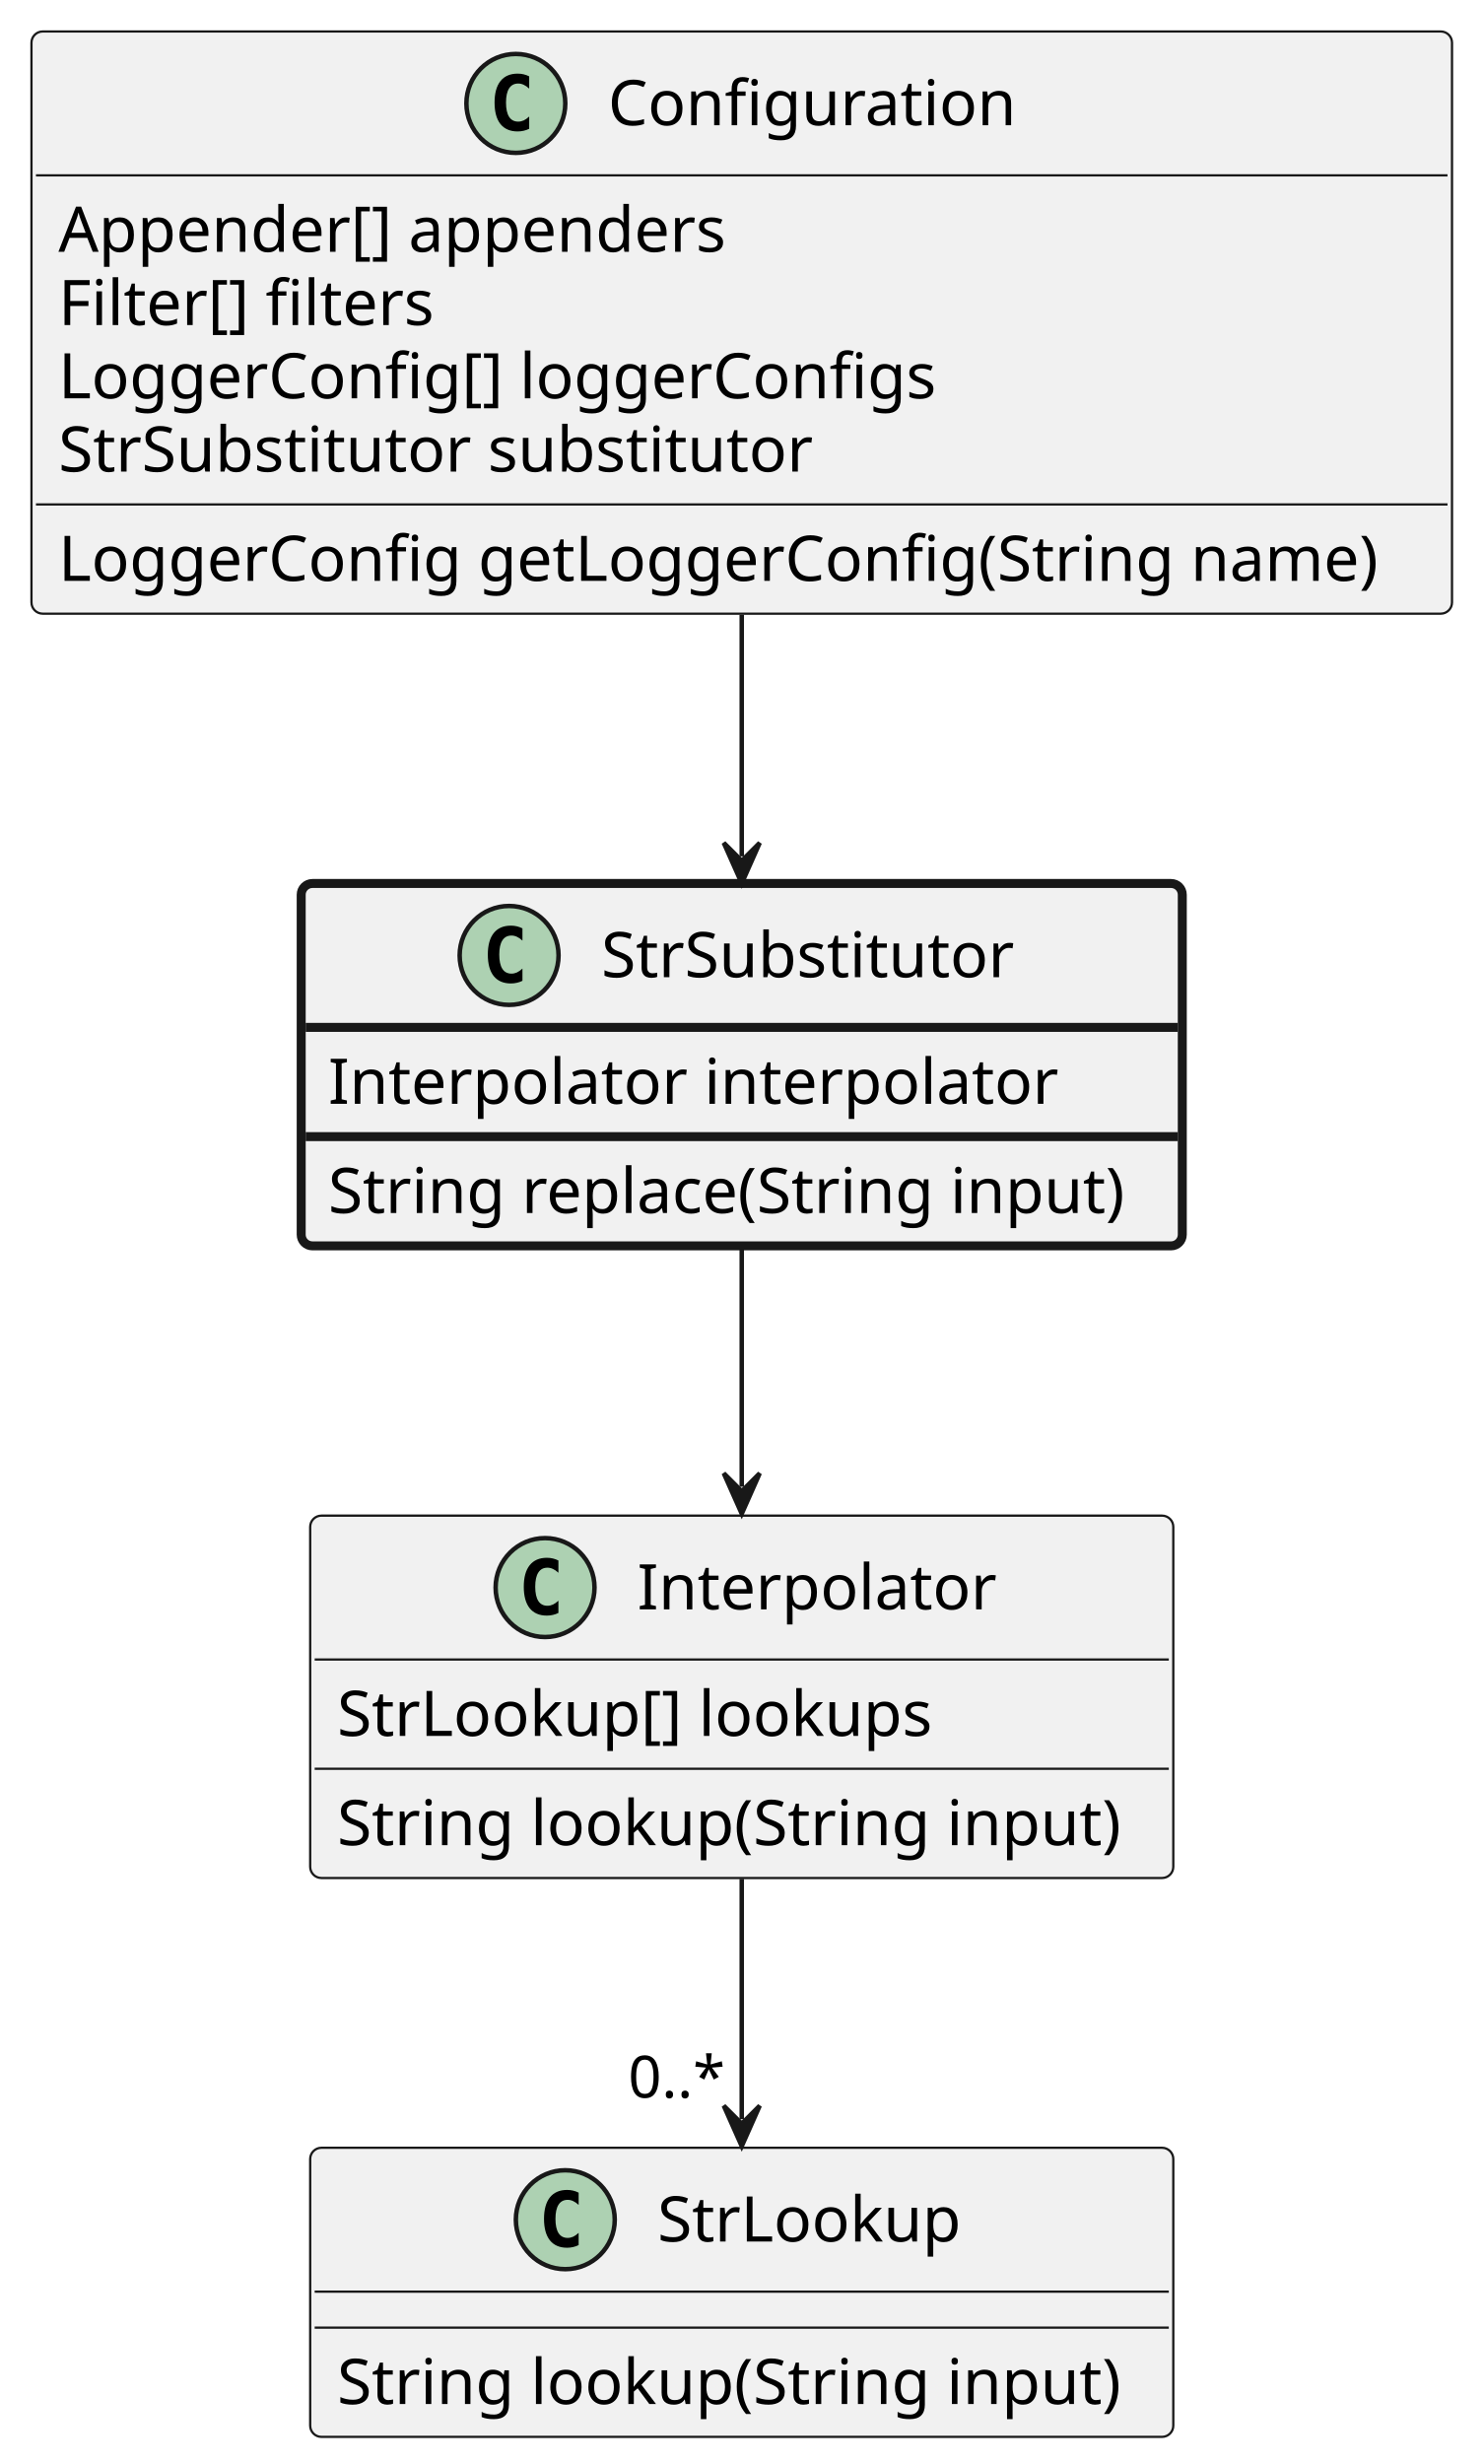
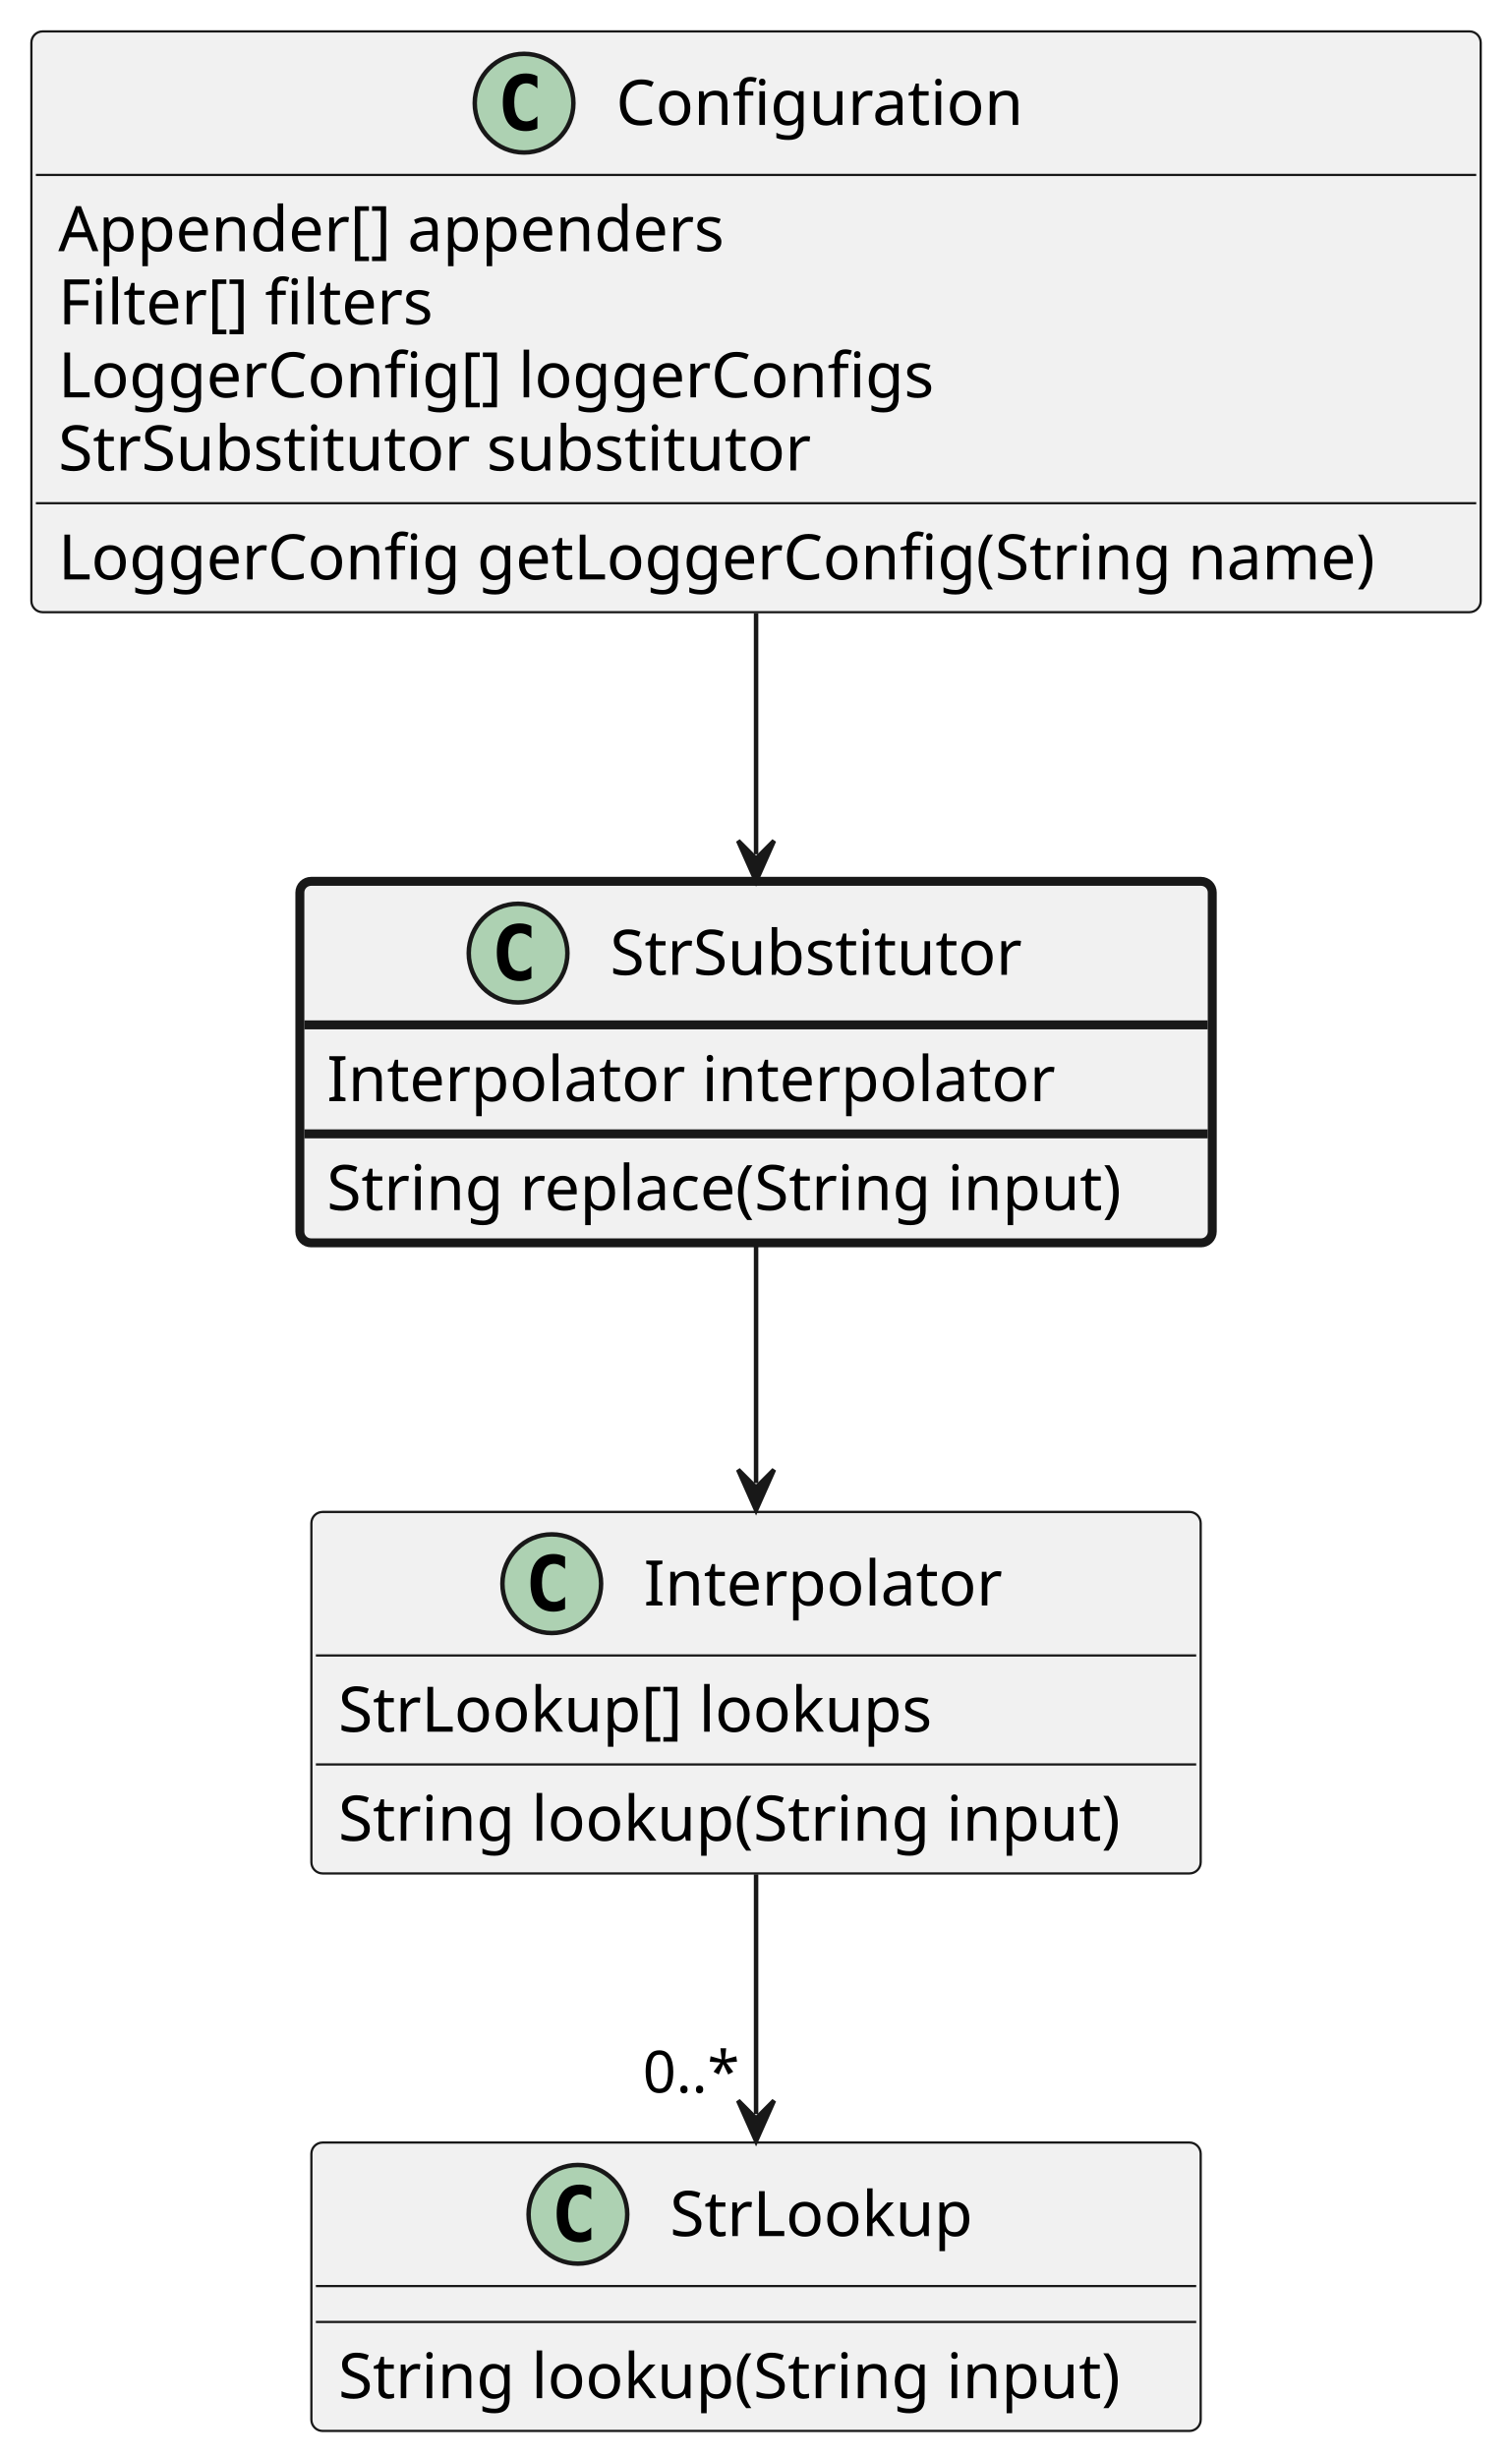
- <svg xmlns="http://www.w3.org/2000/svg" contentStyleType="text/css" height="548px" preserveAspectRatio="none" style="width:330px;height:548px;background:#FFFFFF;" version="1.1" viewBox="0 0 330 548" width="330px" zoomAndPan="magnify">
+ <svg xmlns="http://www.w3.org/2000/svg" contentStyleType="text/css" data-diagram-type="CLASS" height="548px" preserveAspectRatio="none" style="width:337px;height:548px;background:#FFFFFF;" version="1.1" viewBox="0 0 337 548" width="337px" zoomAndPan="magnify">
  <defs />
  <g>
-     <g id="elem_Configuration">
-       <rect codeLine="1" fill="#F1F1F1" height="129.484" id="Configuration" rx="2.5" ry="2.5" style="stroke:#181818;stroke-width:0.5;" width="316" x="7" y="7" />
-       <ellipse cx="114.75" cy="23" fill="#ADD1B2" rx="11" ry="11" style="stroke:#181818;stroke-width:1.0;" />
-       <path d="M117.719,28.641 Q117.141,28.938 116.5,29.078 Q115.859,29.234 115.156,29.234 Q112.656,29.234 111.328,27.594 Q110.016,25.938 110.016,22.812 Q110.016,19.688 111.328,18.031 Q112.656,16.375 115.156,16.375 Q115.859,16.375 116.5,16.531 Q117.156,16.688 117.719,16.984 L117.719,19.703 Q117.094,19.125 116.5,18.859 Q115.906,18.578 115.281,18.578 Q113.938,18.578 113.25,19.656 Q112.562,20.719 112.562,22.812 Q112.562,24.906 113.25,25.984 Q113.938,27.047 115.281,27.047 Q115.906,27.047 116.5,26.781 Q117.094,26.5 117.719,25.922 L117.719,28.641 Z " fill="#000000" />
-       <text fill="#000000" font-family="sans-serif" font-size="14" lengthAdjust="spacing" textLength="92" x="135.25" y="27.847">Configuration</text>
-       <line style="stroke:#181818;stroke-width:0.5;" x1="8" x2="322" y1="39" y2="39" />
-       <text fill="#000000" font-family="sans-serif" font-size="14" lengthAdjust="spacing" textLength="157" x="13" y="55.995">Appender[] appenders</text>
-       <text fill="#000000" font-family="sans-serif" font-size="14" lengthAdjust="spacing" textLength="84" x="13" y="72.292">Filter[] filters</text>
-       <text fill="#000000" font-family="sans-serif" font-size="14" lengthAdjust="spacing" textLength="202" x="13" y="88.589">LoggerConfig[] loggerConfigs</text>
-       <text fill="#000000" font-family="sans-serif" font-size="14" lengthAdjust="spacing" textLength="174" x="13" y="104.886">StrSubstitutor substitutor</text>
-       <line style="stroke:#181818;stroke-width:0.5;" x1="8" x2="322" y1="112.188" y2="112.188" />
-       <text fill="#000000" font-family="sans-serif" font-size="14" lengthAdjust="spacing" textLength="304" x="13" y="129.183">LoggerConfig getLoggerConfig(String name)</text>
+     <g class="entity" data-entity="Configuration" data-source-line="1" data-uid="ent0002" id="entity_Configuration">
+       <rect fill="#F1F1F1" height="129.484" rx="2.5" ry="2.5" style="stroke:#181818;stroke-width:0.5;" width="323.151" x="7" y="7" />
+       <ellipse cx="116.853" cy="23" fill="#ADD1B2" rx="11" ry="11" style="stroke:#181818;stroke-width:1;" />
+       <path d="M119.822,28.641 Q119.244,28.938 118.603,29.078 Q117.963,29.234 117.26,29.234 Q114.76,29.234 113.432,27.594 Q112.119,25.938 112.119,22.812 Q112.119,19.688 113.432,18.031 Q114.76,16.375 117.26,16.375 Q117.963,16.375 118.603,16.531 Q119.26,16.688 119.822,16.984 L119.822,19.703 Q119.197,19.125 118.603,18.859 Q118.01,18.578 117.385,18.578 Q116.041,18.578 115.353,19.656 Q114.666,20.719 114.666,22.812 Q114.666,24.906 115.353,25.984 Q116.041,27.047 117.385,27.047 Q118.01,27.047 118.603,26.781 Q119.197,26.5 119.822,25.922 L119.822,28.641 Z " fill="#000000" />
+       <text fill="#000000" font-family="sans-serif" font-size="14" lengthAdjust="spacing" textLength="94.944" x="137.353" y="27.847">Configuration</text>
+       <line style="stroke:#181818;stroke-width:0.5;" x1="8" x2="329.151" y1="39" y2="39" />
+       <text fill="#000000" font-family="sans-serif" font-size="14" lengthAdjust="spacing" textLength="157.856" x="13" y="55.995">Appender[] appenders</text>
+       <text fill="#000000" font-family="sans-serif" font-size="14" lengthAdjust="spacing" textLength="90.925" x="13" y="72.292">Filter[] filters</text>
+       <text fill="#000000" font-family="sans-serif" font-size="14" lengthAdjust="spacing" textLength="205.611" x="13" y="88.589">LoggerConfig[] loggerConfigs</text>
+       <text fill="#000000" font-family="sans-serif" font-size="14" lengthAdjust="spacing" textLength="177.974" x="13" y="104.886">StrSubstitutor substitutor</text>
+       <line style="stroke:#181818;stroke-width:0.5;" x1="8" x2="329.151" y1="112.188" y2="112.188" />
+       <text fill="#000000" font-family="sans-serif" font-size="14" lengthAdjust="spacing" textLength="311.151" x="13" y="129.183">LoggerConfig getLoggerConfig(String name)</text>
    </g>
-     <g id="elem_StrSubstitutor">
-       <rect codeLine="11" fill="#F1F1F1" height="80.594" id="StrSubstitutor" rx="2.5" ry="2.5" style="stroke:#181818;stroke-width:2.0;" width="196" x="67" y="196.49" />
-       <ellipse cx="113.25" cy="212.49" fill="#ADD1B2" rx="11" ry="11" style="stroke:#181818;stroke-width:1.0;" />
-       <path d="M116.219,218.131 Q115.641,218.428 115,218.568 Q114.359,218.724 113.656,218.724 Q111.156,218.724 109.828,217.084 Q108.516,215.428 108.516,212.303 Q108.516,209.178 109.828,207.521 Q111.156,205.865 113.656,205.865 Q114.359,205.865 115,206.021 Q115.656,206.178 116.219,206.474 L116.219,209.193 Q115.594,208.615 115,208.349 Q114.406,208.068 113.781,208.068 Q112.438,208.068 111.75,209.146 Q111.062,210.209 111.062,212.303 Q111.062,214.396 111.75,215.474 Q112.438,216.537 113.781,216.537 Q114.406,216.537 115,216.271 Q115.594,215.99 116.219,215.412 L116.219,218.131 Z " fill="#000000" />
-       <text fill="#000000" font-family="sans-serif" font-size="14" lengthAdjust="spacing" textLength="95" x="133.75" y="217.337">StrSubstitutor</text>
-       <line style="stroke:#181818;stroke-width:2.0;" x1="68" x2="262" y1="228.49" y2="228.49" />
-       <text fill="#000000" font-family="sans-serif" font-size="14" lengthAdjust="spacing" textLength="162" x="73" y="245.485">Interpolator interpolator</text>
-       <line style="stroke:#181818;stroke-width:2.0;" x1="68" x2="262" y1="252.787" y2="252.787" />
-       <text fill="#000000" font-family="sans-serif" font-size="14" lengthAdjust="spacing" textLength="184" x="73" y="269.782">String replace(String input)</text>
+     <g class="entity" data-entity="StrSubstitutor" data-source-line="9" data-uid="ent0003" id="entity_StrSubstitutor">
+       <rect fill="#F1F1F1" height="80.594" rx="2.5" ry="2.5" style="stroke:#181818;stroke-width:2;" width="203.434" x="66.86" y="196.49" />
+       <ellipse cx="115.515" cy="212.49" fill="#ADD1B2" rx="11" ry="11" style="stroke:#181818;stroke-width:1;" />
+       <path d="M118.484,218.131 Q117.905,218.428 117.265,218.568 Q116.624,218.724 115.921,218.724 Q113.421,218.724 112.093,217.084 Q110.78,215.428 110.78,212.303 Q110.78,209.178 112.093,207.521 Q113.421,205.865 115.921,205.865 Q116.624,205.865 117.265,206.021 Q117.921,206.178 118.484,206.474 L118.484,209.193 Q117.859,208.615 117.265,208.349 Q116.671,208.068 116.046,208.068 Q114.702,208.068 114.015,209.146 Q113.327,210.209 113.327,212.303 Q113.327,214.396 114.015,215.474 Q114.702,216.537 116.046,216.537 Q116.671,216.537 117.265,216.271 Q117.859,215.99 118.484,215.412 L118.484,218.131 Z " fill="#000000" />
+       <text fill="#000000" font-family="sans-serif" font-size="14" lengthAdjust="spacing" textLength="97.624" x="136.015" y="217.337">StrSubstitutor</text>
+       <line style="stroke:#181818;stroke-width:2;" x1="67.86" x2="269.294" y1="228.49" y2="228.49" />
+       <text fill="#000000" font-family="sans-serif" font-size="14" lengthAdjust="spacing" textLength="169.394" x="72.86" y="245.485">Interpolator interpolator</text>
+       <line style="stroke:#181818;stroke-width:2;" x1="67.86" x2="269.294" y1="252.787" y2="252.787" />
+       <text fill="#000000" font-family="sans-serif" font-size="14" lengthAdjust="spacing" textLength="191.434" x="72.86" y="269.782">String replace(String input)</text>
    </g>
-     <g id="elem_Interpolator">
-       <rect codeLine="18" fill="#F1F1F1" height="80.594" id="Interpolator" rx="2.5" ry="2.5" style="stroke:#181818;stroke-width:0.5;" width="192" x="69" y="337.08" />
-       <ellipse cx="121.25" cy="353.08" fill="#ADD1B2" rx="11" ry="11" style="stroke:#181818;stroke-width:1.0;" />
-       <path d="M124.219,358.721 Q123.641,359.017 123,359.158 Q122.359,359.314 121.656,359.314 Q119.156,359.314 117.828,357.674 Q116.516,356.017 116.516,352.892 Q116.516,349.767 117.828,348.111 Q119.156,346.455 121.656,346.455 Q122.359,346.455 123,346.611 Q123.656,346.767 124.219,347.064 L124.219,349.783 Q123.594,349.205 123,348.939 Q122.406,348.658 121.781,348.658 Q120.438,348.658 119.75,349.736 Q119.062,350.799 119.062,352.892 Q119.062,354.986 119.75,356.064 Q120.438,357.127 121.781,357.127 Q122.406,357.127 123,356.861 Q123.594,356.58 124.219,356.002 L124.219,358.721 Z " fill="#000000" />
-       <text fill="#000000" font-family="sans-serif" font-size="14" lengthAdjust="spacing" textLength="79" x="141.75" y="357.927">Interpolator</text>
-       <line style="stroke:#181818;stroke-width:0.5;" x1="70" x2="260" y1="369.08" y2="369.08" />
-       <text fill="#000000" font-family="sans-serif" font-size="14" lengthAdjust="spacing" textLength="139" x="75" y="386.075">StrLookup[] lookups</text>
-       <line style="stroke:#181818;stroke-width:0.5;" x1="70" x2="260" y1="393.377" y2="393.377" />
-       <text fill="#000000" font-family="sans-serif" font-size="14" lengthAdjust="spacing" textLength="180" x="75" y="410.372">String lookup(String input)</text>
+     <g class="entity" data-entity="Interpolator" data-source-line="16" data-uid="ent0005" id="entity_Interpolator">
+       <rect fill="#F1F1F1" height="80.594" rx="2.5" ry="2.5" style="stroke:#181818;stroke-width:0.5;" width="198.286" x="69.43" y="337.08" />
+       <ellipse cx="123.027" cy="353.08" fill="#ADD1B2" rx="11" ry="11" style="stroke:#181818;stroke-width:1;" />
+       <path d="M125.996,358.721 Q125.418,359.017 124.777,359.158 Q124.136,359.314 123.433,359.314 Q120.933,359.314 119.605,357.674 Q118.293,356.017 118.293,352.892 Q118.293,349.767 119.605,348.111 Q120.933,346.455 123.433,346.455 Q124.136,346.455 124.777,346.611 Q125.433,346.767 125.996,347.064 L125.996,349.783 Q125.371,349.205 124.777,348.939 Q124.183,348.658 123.558,348.658 Q122.215,348.658 121.527,349.736 Q120.84,350.799 120.84,352.892 Q120.84,354.986 121.527,356.064 Q122.215,357.127 123.558,357.127 Q124.183,357.127 124.777,356.861 Q125.371,356.58 125.996,356.002 L125.996,358.721 Z " fill="#000000" />
+       <text fill="#000000" font-family="sans-serif" font-size="14" lengthAdjust="spacing" textLength="82.592" x="143.527" y="357.927">Interpolator</text>
+       <line style="stroke:#181818;stroke-width:0.5;" x1="70.43" x2="266.716" y1="369.08" y2="369.08" />
+       <text fill="#000000" font-family="sans-serif" font-size="14" lengthAdjust="spacing" textLength="140.485" x="75.43" y="386.075">StrLookup[] lookups</text>
+       <line style="stroke:#181818;stroke-width:0.5;" x1="70.43" x2="266.716" y1="393.377" y2="393.377" />
+       <text fill="#000000" font-family="sans-serif" font-size="14" lengthAdjust="spacing" textLength="186.286" x="75.43" y="410.372">String lookup(String input)</text>
    </g>
-     <g id="elem_StrLookup">
-       <rect codeLine="25" fill="#F1F1F1" height="64.297" id="StrLookup" rx="2.5" ry="2.5" style="stroke:#181818;stroke-width:0.5;" width="192" x="69" y="477.67" />
-       <ellipse cx="125.75" cy="493.67" fill="#ADD1B2" rx="11" ry="11" style="stroke:#181818;stroke-width:1.0;" />
-       <path d="M128.719,499.311 Q128.141,499.608 127.5,499.748 Q126.859,499.904 126.156,499.904 Q123.656,499.904 122.328,498.264 Q121.016,496.608 121.016,493.483 Q121.016,490.358 122.328,488.701 Q123.656,487.045 126.156,487.045 Q126.859,487.045 127.5,487.201 Q128.156,487.358 128.719,487.654 L128.719,490.373 Q128.094,489.795 127.5,489.529 Q126.906,489.248 126.281,489.248 Q124.938,489.248 124.25,490.326 Q123.562,491.389 123.562,493.483 Q123.562,495.576 124.25,496.654 Q124.938,497.717 126.281,497.717 Q126.906,497.717 127.5,497.451 Q128.094,497.17 128.719,496.592 L128.719,499.311 Z " fill="#000000" />
-       <text fill="#000000" font-family="sans-serif" font-size="14" lengthAdjust="spacing" textLength="70" x="146.25" y="498.517">StrLookup</text>
-       <line style="stroke:#181818;stroke-width:0.5;" x1="70" x2="260" y1="509.67" y2="509.67" />
-       <line style="stroke:#181818;stroke-width:0.5;" x1="70" x2="260" y1="517.67" y2="517.67" />
-       <text fill="#000000" font-family="sans-serif" font-size="14" lengthAdjust="spacing" textLength="180" x="75" y="534.665">String lookup(String input)</text>
+     <g class="entity" data-entity="StrLookup" data-source-line="23" data-uid="ent0007" id="entity_StrLookup">
+       <rect fill="#F1F1F1" height="64.297" rx="2.5" ry="2.5" style="stroke:#181818;stroke-width:0.5;" width="198.286" x="69.43" y="477.67" />
+       <ellipse cx="128.858" cy="493.67" fill="#ADD1B2" rx="11" ry="11" style="stroke:#181818;stroke-width:1;" />
+       <path d="M131.827,499.311 Q131.249,499.608 130.608,499.748 Q129.968,499.904 129.264,499.904 Q126.764,499.904 125.436,498.264 Q124.124,496.608 124.124,493.483 Q124.124,490.358 125.436,488.701 Q126.764,487.045 129.264,487.045 Q129.968,487.045 130.608,487.201 Q131.264,487.358 131.827,487.654 L131.827,490.373 Q131.202,489.795 130.608,489.529 Q130.014,489.248 129.389,489.248 Q128.046,489.248 127.358,490.326 Q126.671,491.389 126.671,493.483 Q126.671,495.576 127.358,496.654 Q128.046,497.717 129.389,497.717 Q130.014,497.717 130.608,497.451 Q131.202,497.17 131.827,496.592 L131.827,499.311 Z " fill="#000000" />
+       <text fill="#000000" font-family="sans-serif" font-size="14" lengthAdjust="spacing" textLength="70.93" x="149.358" y="498.517">StrLookup</text>
+       <line style="stroke:#181818;stroke-width:0.5;" x1="70.43" x2="266.716" y1="509.67" y2="509.67" />
+       <line style="stroke:#181818;stroke-width:0.5;" x1="70.43" x2="266.716" y1="517.67" y2="517.67" />
+       <text fill="#000000" font-family="sans-serif" font-size="14" lengthAdjust="spacing" textLength="186.286" x="75.43" y="534.665">String lookup(String input)</text>
    </g>
-     <g id="link_Configuration_StrSubstitutor">
-       <path codeLine="9" d="M165,136.71 C165,156.87 165,172.54 165,190.45 " fill="none" id="Configuration-to-StrSubstitutor" style="stroke:#181818;stroke-width:1.0;" />
-       <polygon fill="#181818" points="165,196.45,169,187.45,165,191.45,161,187.45,165,196.45" style="stroke:#181818;stroke-width:1.0;" />
+     <g class="link" data-entity-1="Configuration" data-entity-2="StrSubstitutor" data-source-line="9" data-uid="lnk4" id="link_Configuration_StrSubstitutor">
+       <path codeLine="9" d="M168.58,136.71 C168.58,156.87 168.58,172.54 168.58,190.45" fill="none" id="Configuration-to-StrSubstitutor" style="stroke:#181818;stroke-width:1;" />
+       <polygon fill="#181818" points="168.58,196.45,172.58,187.45,168.58,191.45,164.58,187.45,168.58,196.45" style="stroke:#181818;stroke-width:1;" />
    </g>
-     <g id="link_StrSubstitutor_Interpolator">
-       <path codeLine="16" d="M165,277.5 C165,296.06 165,312.1 165,330.66 " fill="none" id="StrSubstitutor-to-Interpolator" style="stroke:#181818;stroke-width:1.0;" />
-       <polygon fill="#181818" points="165,336.66,169,327.66,165,331.66,161,327.66,165,336.66" style="stroke:#181818;stroke-width:1.0;" />
+     <g class="link" data-entity-1="StrSubstitutor" data-entity-2="Interpolator" data-source-line="16" data-uid="lnk6" id="link_StrSubstitutor_Interpolator">
+       <path codeLine="16" d="M168.58,277.5 C168.58,296.06 168.58,312.1 168.58,330.66" fill="none" id="StrSubstitutor-to-Interpolator" style="stroke:#181818;stroke-width:1;" />
+       <polygon fill="#181818" points="168.58,336.66,172.58,327.66,168.58,331.66,164.58,327.66,168.58,336.66" style="stroke:#181818;stroke-width:1;" />
    </g>
-     <g id="link_Interpolator_StrLookup">
-       <path codeLine="23" d="M165,417.87 C165,436.91 165,453.45 165,471.32 " fill="none" id="Interpolator-to-StrLookup" style="stroke:#181818;stroke-width:1.0;" />
-       <polygon fill="#181818" points="165,477.32,169,468.32,165,472.32,161,468.32,165,477.32" style="stroke:#181818;stroke-width:1.0;" />
-       <text fill="#000000" font-family="sans-serif" font-size="13" lengthAdjust="spacing" textLength="23" x="139.736" y="466.525">0..*</text>
+     <g class="link" data-entity-1="Interpolator" data-entity-2="StrLookup" data-source-line="23" data-uid="lnk8" id="link_Interpolator_StrLookup">
+       <path codeLine="23" d="M168.58,417.87 C168.58,436.91 168.58,453.45 168.58,471.32" fill="none" id="Interpolator-to-StrLookup" style="stroke:#181818;stroke-width:1;" />
+       <polygon fill="#181818" points="168.58,477.32,172.58,468.32,168.58,472.32,164.58,468.32,168.58,477.32" style="stroke:#181818;stroke-width:1;" />
+       <text fill="#000000" font-family="sans-serif" font-size="13" lengthAdjust="spacing" textLength="23.036" x="143.321" y="466.525">0..*</text>
    </g>
  </g>
</svg>
